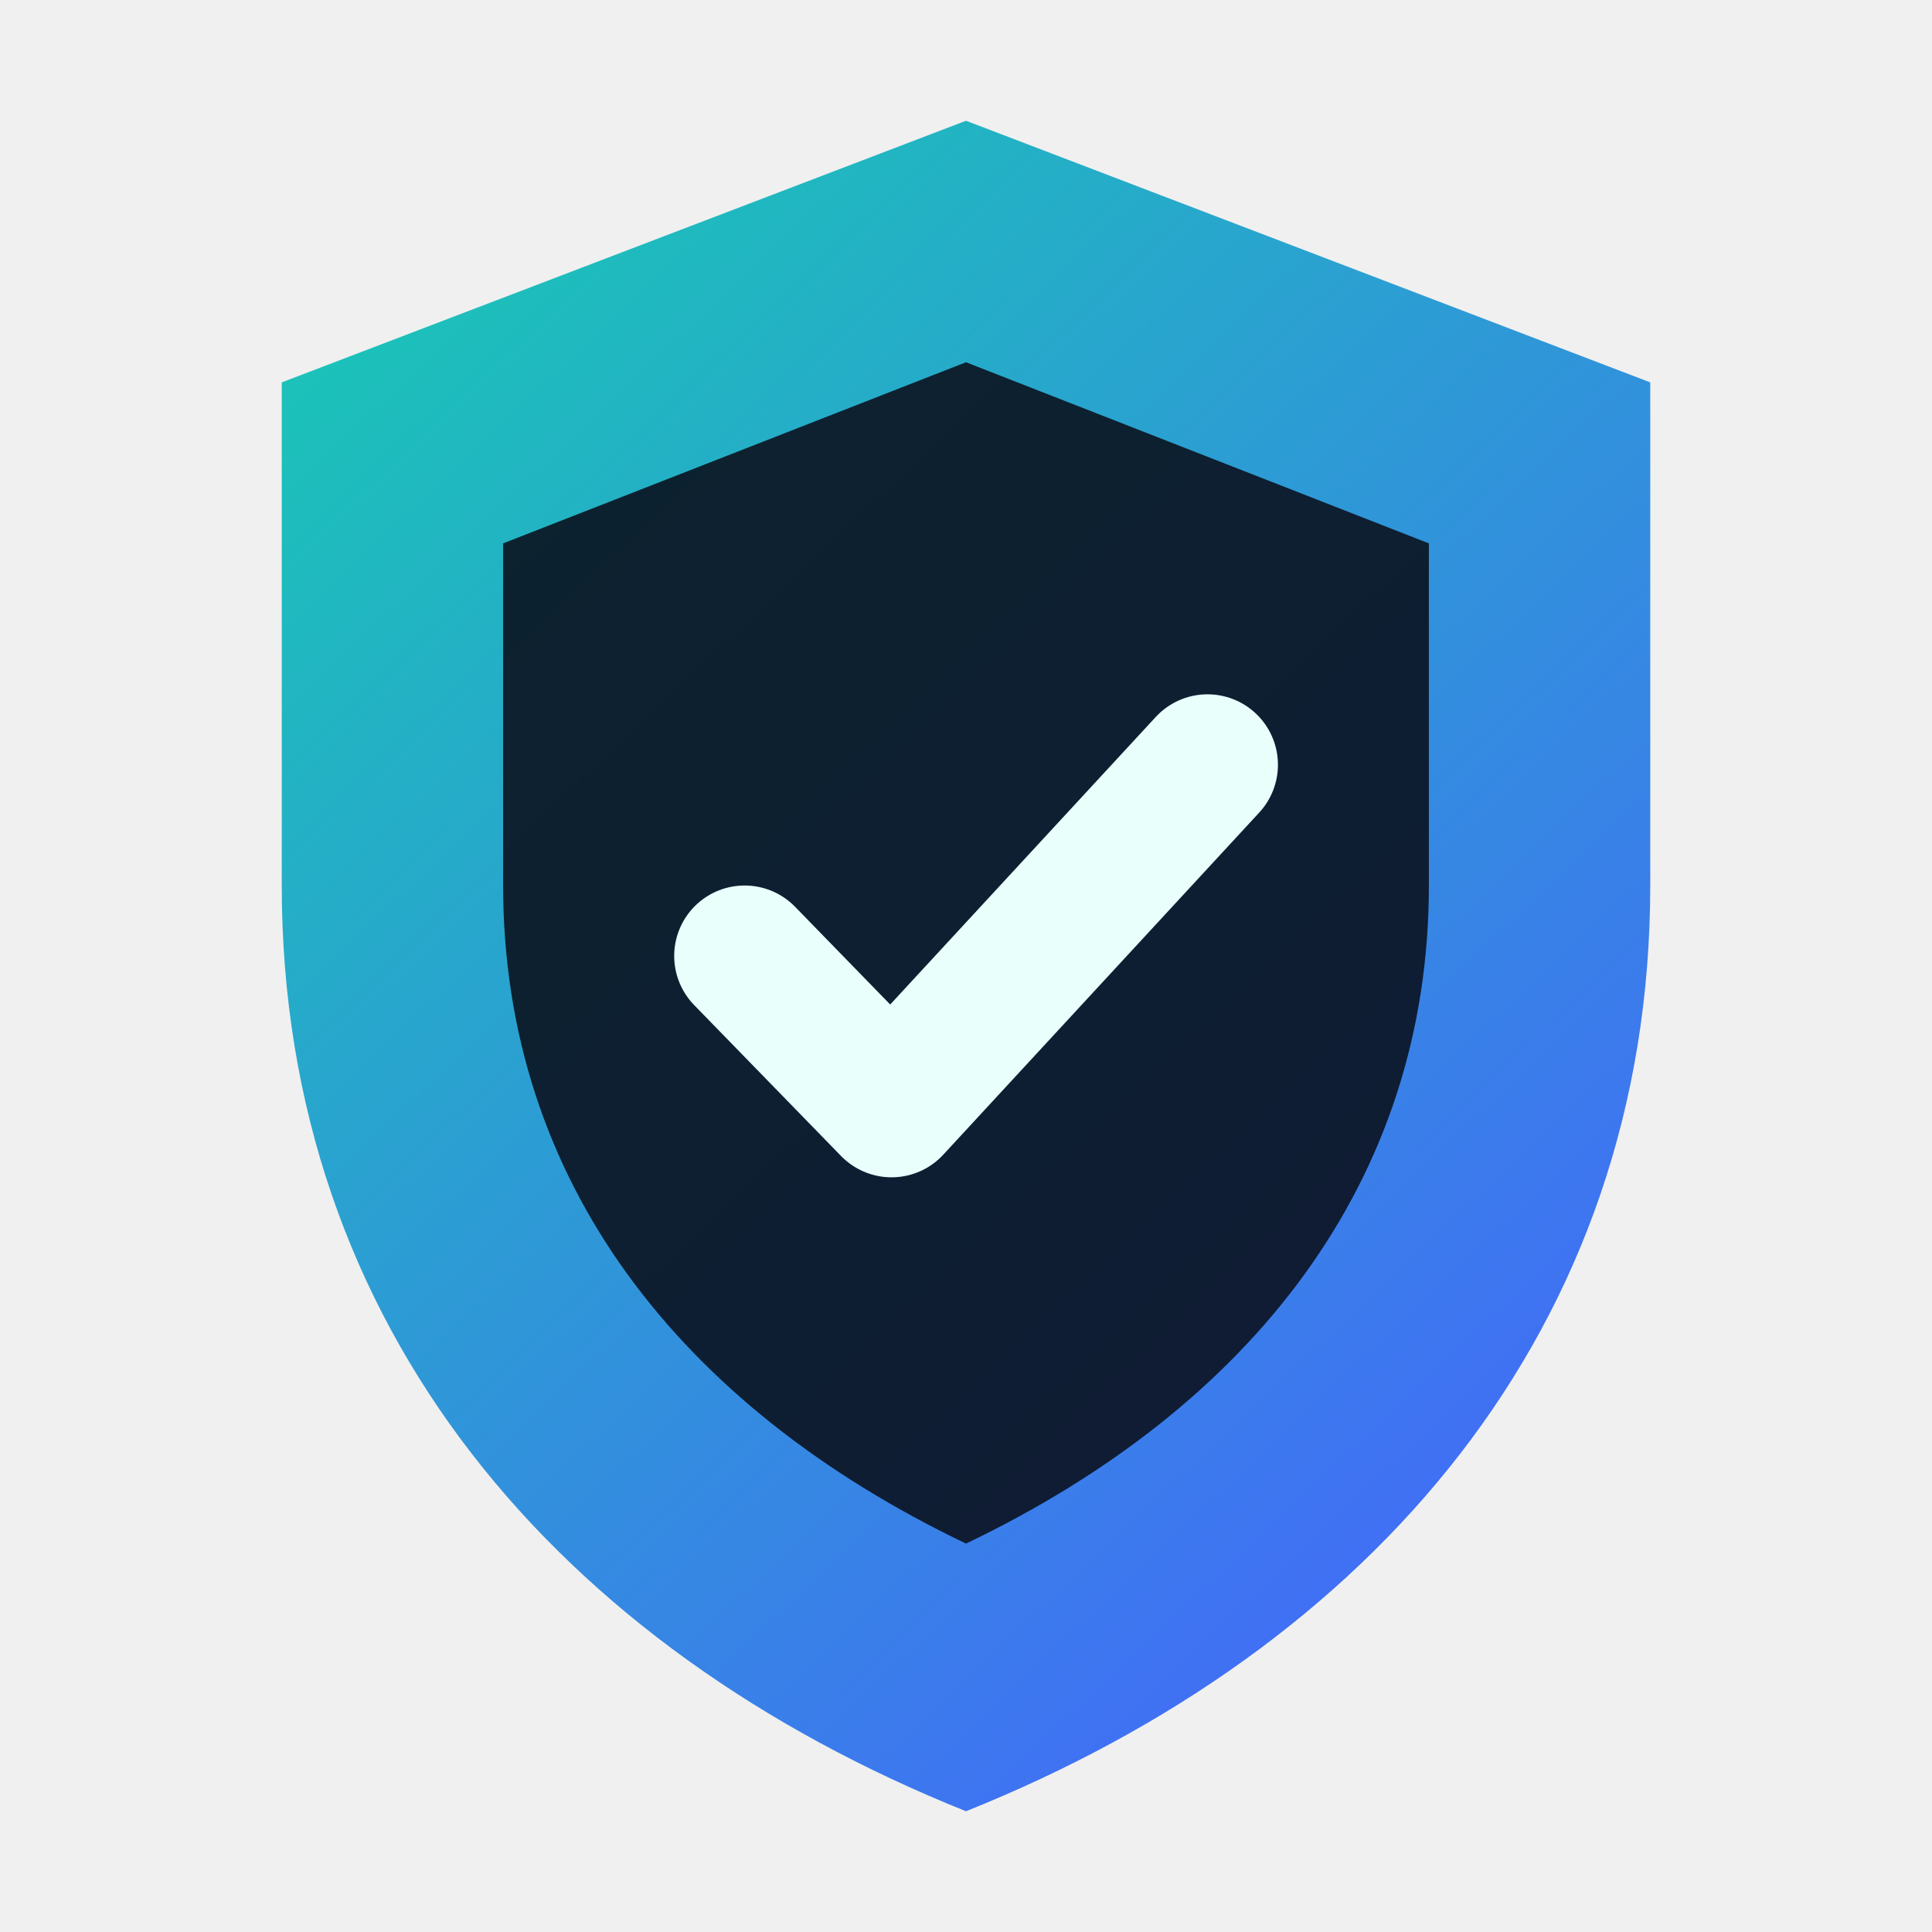
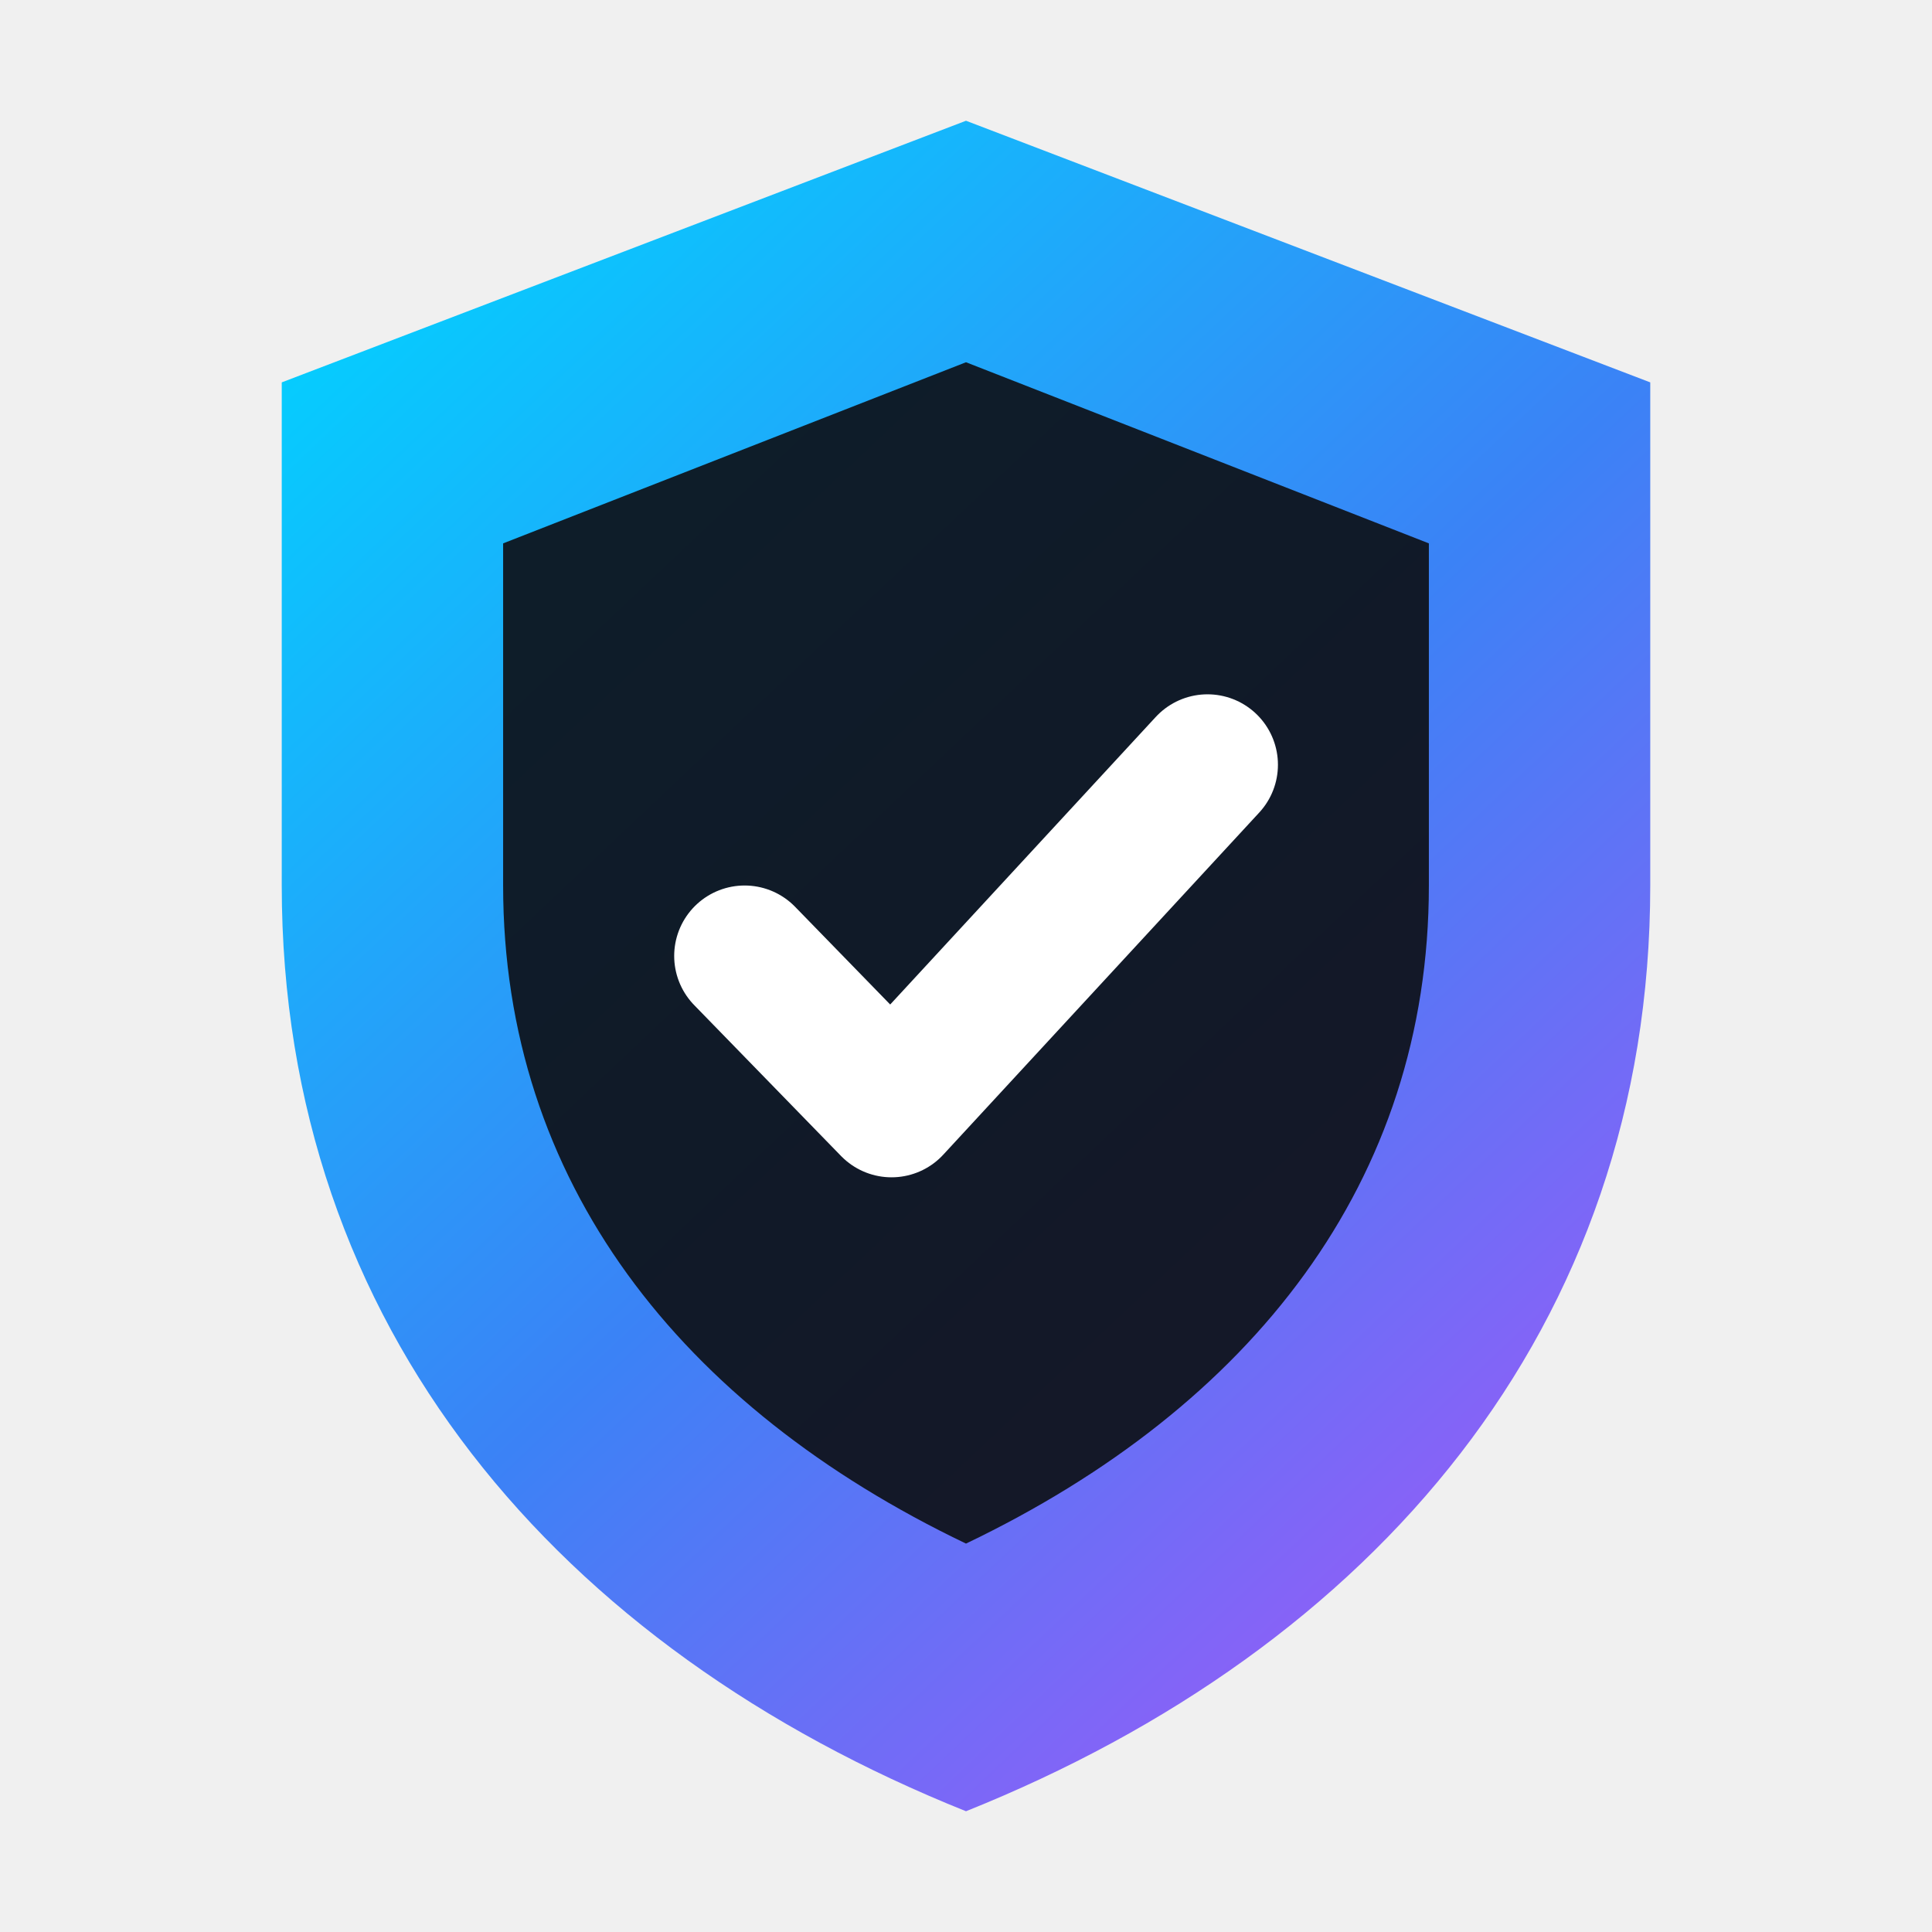
<svg xmlns="http://www.w3.org/2000/svg" viewBox="0 0 96 96" role="img" aria-labelledby="title desc">
  <defs>
    <linearGradient id="g" x1="14" y1="12" x2="82" y2="84" gradientUnits="userSpaceOnUse">
-       <stop stop-color="#19C7B5" />
-       <stop offset="1" stop-color="#4761FF" />
+       <stop stop-color="#00D4FF" />
+       <stop offset=".52" stop-color="#3B82F6" />
+       <stop offset="1" stop-color="#A855F7" />
    </linearGradient>
  </defs>
  <path d="M48 6 82 19v25c0 22-13.8 37.9-34 46C27.8 81.9 14 66 14 44V19L48 6Z" fill="url(#g)" />
-   <path d="M48 18 71 27v17c0 14.7-8.8 25.9-23 32.7C33.8 69.9 25 58.7 25 44V27l23-9Z" fill="#0B1220" fill-opacity=".9" />
-   <path d="M37 47.5 44.3 55 60 38" fill="none" stroke="#E9FFFC" stroke-width="7" stroke-linecap="round" stroke-linejoin="round" />
+   <path d="M48 18 71 27v17c0 14.7-8.8 25.9-23 32.7C33.8 69.9 25 58.7 25 44V27l23-9Z" fill="#0D1117" fill-opacity=".92" />
+   <path d="M37 47.5 44.3 55 60 38" fill="none" stroke="#FFFFFF" stroke-width="7" stroke-linecap="round" stroke-linejoin="round" />
</svg>
